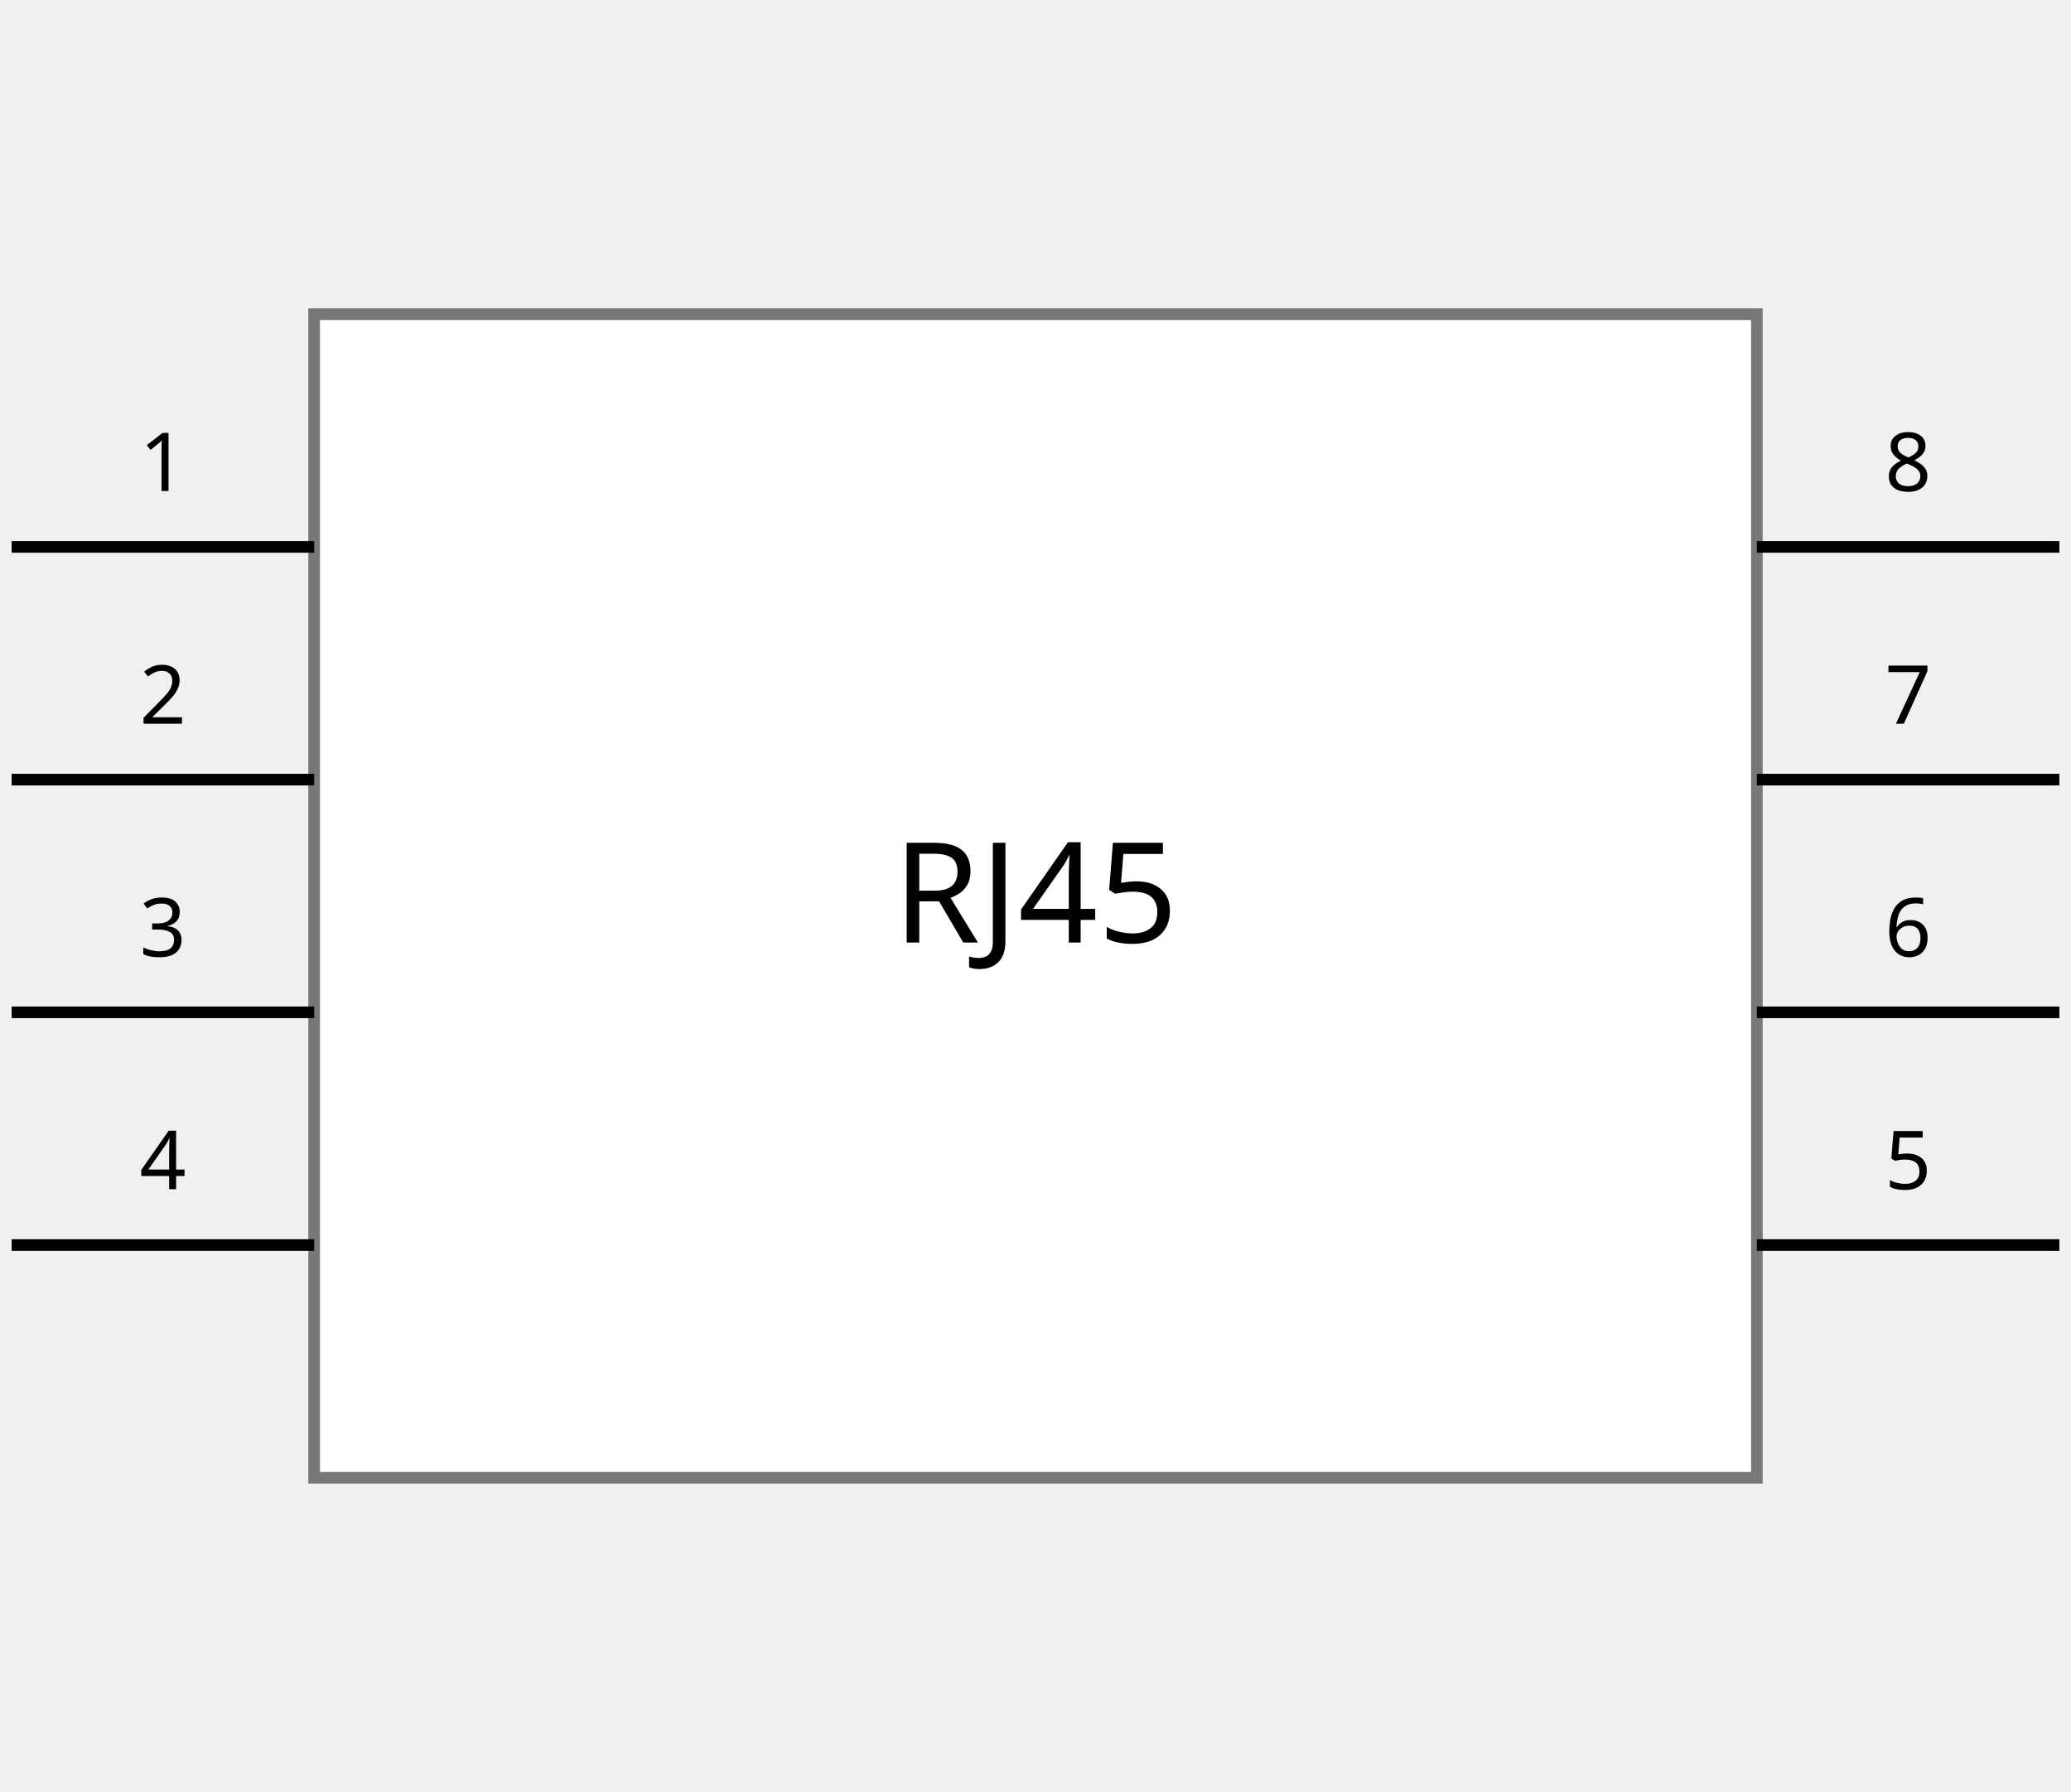
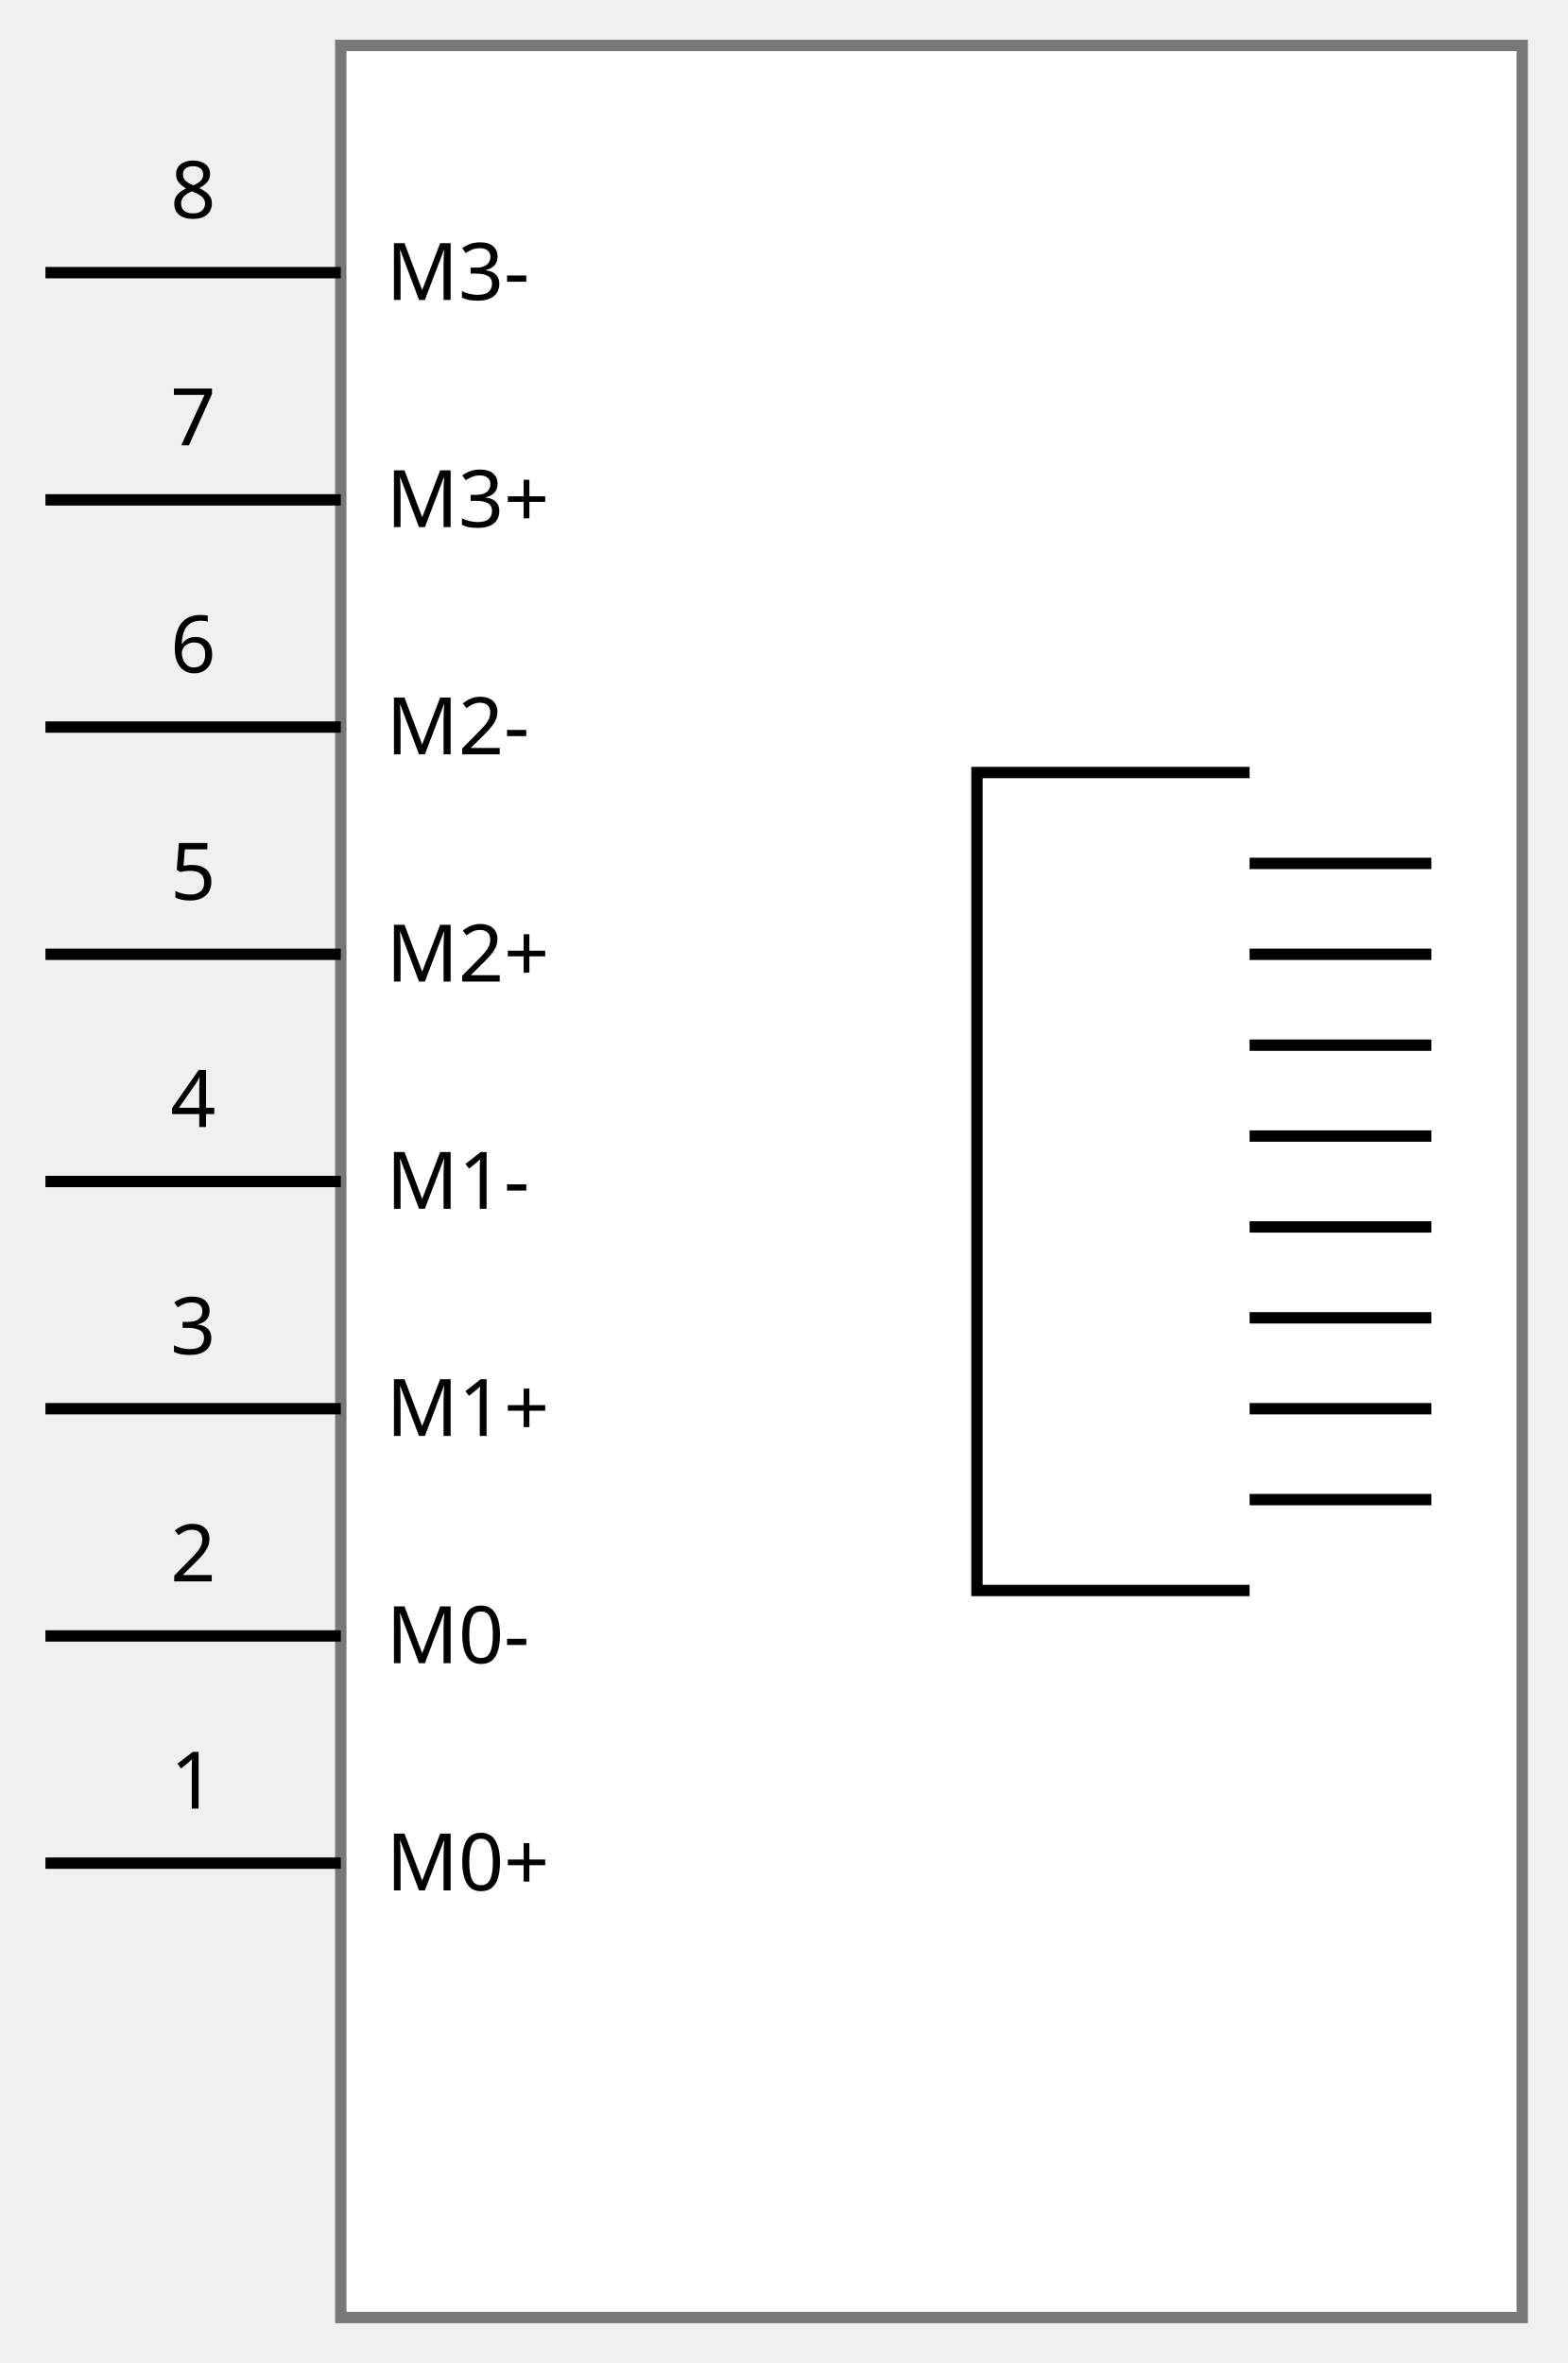
- <svg xmlns="http://www.w3.org/2000/svg" width="0.89in" height="0.77in" viewBox="205 65 890 770">
+ <svg xmlns="http://www.w3.org/2000/svg" width="0.69in" height="1.04in" viewBox="190 180 690 1040">
  <g id="schematic">
-     <rect class="interior rect" x="340" y="200" width="620" height="500" fill="#FFFFFF" stroke="#787878" stroke-width="5" />
-     <line class="pin" id="connector0pin" connectorname="1" x1="340" y1="300" x2="210" y2="300" stroke="#000000" stroke-width="5" />
-     <rect class="terminal" id="connector0terminal" x="199" y="289" width="22" height="22" fill="none" stroke="none" />
-     <text x="275" y="276" font-size="35" fill="#000000" text-anchor="middle" font-family="DroidSans">1</text>
-     <line class="pin" id="connector1pin" connectorname="2" x1="340" y1="400" x2="210" y2="400" stroke="#000000" stroke-width="5" />
-     <rect class="terminal" id="connector1terminal" x="199" y="389" width="22" height="22" fill="none" stroke="none" />
-     <text x="275" y="376" font-size="35" fill="#000000" text-anchor="middle" font-family="DroidSans">2</text>
-     <line class="pin" id="connector2pin" connectorname="3" x1="340" y1="500" x2="210" y2="500" stroke="#000000" stroke-width="5" />
-     <rect class="terminal" id="connector2terminal" x="199" y="489" width="22" height="22" fill="none" stroke="none" />
-     <text x="275" y="476" font-size="35" fill="#000000" text-anchor="middle" font-family="DroidSans">3</text>
-     <line class="pin" id="connector3pin" connectorname="4" x1="340" y1="600" x2="210" y2="600" stroke="#000000" stroke-width="5" />
-     <rect class="terminal" id="connector3terminal" x="199" y="589" width="22" height="22" fill="none" stroke="none" />
-     <text x="275" y="576" font-size="35" fill="#000000" text-anchor="middle" font-family="DroidSans">4</text>
-     <line class="pin" id="connector7pin" connectorname="8" x1="960" y1="300" x2="1090" y2="300" stroke="#000000" stroke-width="5" />
-     <rect class="terminal" id="connector7terminal" x="1079" y="289" width="22" height="22" fill="none" stroke="none" />
-     <text x="1025" y="276" font-size="35" fill="#000000" text-anchor="middle" font-family="DroidSans">8</text>
-     <line class="pin" id="connector6pin" connectorname="7" x1="960" y1="400" x2="1090" y2="400" stroke="#000000" stroke-width="5" />
-     <rect class="terminal" id="connector6terminal" x="1079" y="389" width="22" height="22" fill="none" stroke="none" />
-     <text x="1025" y="376" font-size="35" fill="#000000" text-anchor="middle" font-family="DroidSans">7</text>
-     <line class="pin" id="connector5pin" connectorname="6" x1="960" y1="500" x2="1090" y2="500" stroke="#000000" stroke-width="5" />
-     <rect class="terminal" id="connector5terminal" x="1079" y="489" width="22" height="22" fill="none" stroke="none" />
-     <text x="1025" y="476" font-size="35" fill="#000000" text-anchor="middle" font-family="DroidSans">6</text>
-     <line class="pin" id="connector4pin" connectorname="5" x1="960" y1="600" x2="1090" y2="600" stroke="#000000" stroke-width="5" />
-     <rect class="terminal" id="connector4terminal" x="1079" y="589" width="22" height="22" fill="none" stroke="none" />
-     <text x="1025" y="576" font-size="35" fill="#000000" text-anchor="middle" font-family="DroidSans">5</text>
-     <text x="650" y="470" font-size="60" fill="#000000" text-anchor="middle" font-family="DroidSans">RJ45</text>
+     <rect class="interior rect" x="340" y="200" width="520" height="1000" fill="#FFFFFF" stroke="#787878" stroke-width="5" />
+     <path d="M 740 520 L 620 520 L 620 880 L 740 880" fill="none" stroke="#000000" stroke-width="5" />
+     <line x1="740" y1="560" x2="820" y2="560" stroke="#000000" stroke-width="5" />
+     <line x1="740" y1="600" x2="820" y2="600" stroke="#000000" stroke-width="5" />
+     <line x1="740" y1="640" x2="820" y2="640" stroke="#000000" stroke-width="5" />
+     <line x1="740" y1="680" x2="820" y2="680" stroke="#000000" stroke-width="5" />
+     <line x1="740" y1="720" x2="820" y2="720" stroke="#000000" stroke-width="5" />
+     <line x1="740" y1="760" x2="820" y2="760" stroke="#000000" stroke-width="5" />
+     <line x1="740" y1="800" x2="820" y2="800" stroke="#000000" stroke-width="5" />
+     <line x1="740" y1="840" x2="820" y2="840" stroke="#000000" stroke-width="5" />
+     <line class="pin" id="connector7pin" connectorname="8" x1="340" y1="300" x2="210" y2="300" stroke="#000000" stroke-width="5" />
+     <rect class="terminal" id="connector7terminal" x="199" y="289" width="22" height="22" fill="none" stroke="none" />
+     <text x="275" y="276" font-size="35" fill="#000000" text-anchor="middle" font-family="DroidSans">8</text>
+     <text x="360" y="312" font-size="35" fill="#000000" font-family="DroidSans">M3-</text>
+     <line class="pin" id="connector6pin" connectorname="7" x1="340" y1="400" x2="210" y2="400" stroke="#000000" stroke-width="5" />
+     <rect class="terminal" id="connector6terminal" x="199" y="389" width="22" height="22" fill="none" stroke="none" />
+     <text x="275" y="376" font-size="35" fill="#000000" text-anchor="middle" font-family="DroidSans">7</text>
+     <text x="360" y="412" font-size="35" fill="#000000" font-family="DroidSans">M3+</text>
+     <line class="pin" id="connector5pin" connectorname="6" x1="340" y1="500" x2="210" y2="500" stroke="#000000" stroke-width="5" />
+     <rect class="terminal" id="connector5terminal" x="199" y="489" width="22" height="22" fill="none" stroke="none" />
+     <text x="275" y="476" font-size="35" fill="#000000" text-anchor="middle" font-family="DroidSans">6</text>
+     <text x="360" y="512" font-size="35" fill="#000000" font-family="DroidSans">M2-</text>
+     <line class="pin" id="connector4pin" connectorname="5" x1="340" y1="600" x2="210" y2="600" stroke="#000000" stroke-width="5" />
+     <rect class="terminal" id="connector4terminal" x="199" y="589" width="22" height="22" fill="none" stroke="none" />
+     <text x="275" y="576" font-size="35" fill="#000000" text-anchor="middle" font-family="DroidSans">5</text>
+     <text x="360" y="612" font-size="35" fill="#000000" font-family="DroidSans">M2+</text>
+     <line class="pin" id="connector3pin" connectorname="4" x1="340" y1="700" x2="210" y2="700" stroke="#000000" stroke-width="5" />
+     <rect class="terminal" id="connector3terminal" x="199" y="689" width="22" height="22" fill="none" stroke="none" />
+     <text x="275" y="676" font-size="35" fill="#000000" text-anchor="middle" font-family="DroidSans">4</text>
+     <text x="360" y="712" font-size="35" fill="#000000" font-family="DroidSans">M1-</text>
+     <line class="pin" id="connector2pin" connectorname="3" x1="340" y1="800" x2="210" y2="800" stroke="#000000" stroke-width="5" />
+     <rect class="terminal" id="connector2terminal" x="199" y="789" width="22" height="22" fill="none" stroke="none" />
+     <text x="275" y="776" font-size="35" fill="#000000" text-anchor="middle" font-family="DroidSans">3</text>
+     <text x="360" y="812" font-size="35" fill="#000000" font-family="DroidSans">M1+</text>
+     <line class="pin" id="connector1pin" connectorname="2" x1="340" y1="900" x2="210" y2="900" stroke="#000000" stroke-width="5" />
+     <rect class="terminal" id="connector1terminal" x="199" y="889" width="22" height="22" fill="none" stroke="none" />
+     <text x="275" y="876" font-size="35" fill="#000000" text-anchor="middle" font-family="DroidSans">2</text>
+     <text x="360" y="912" font-size="35" fill="#000000" font-family="DroidSans">M0-</text>
+     <line class="pin" id="connector0pin" connectorname="1" x1="340" y1="1000" x2="210" y2="1000" stroke="#000000" stroke-width="5" />
+     <rect class="terminal" id="connector0terminal" x="199" y="989" width="22" height="22" fill="none" stroke="none" />
+     <text x="275" y="976" font-size="35" fill="#000000" text-anchor="middle" font-family="DroidSans">1</text>
+     <text x="360" y="1012" font-size="35" fill="#000000" font-family="DroidSans">M0+</text>
  </g>
</svg>
